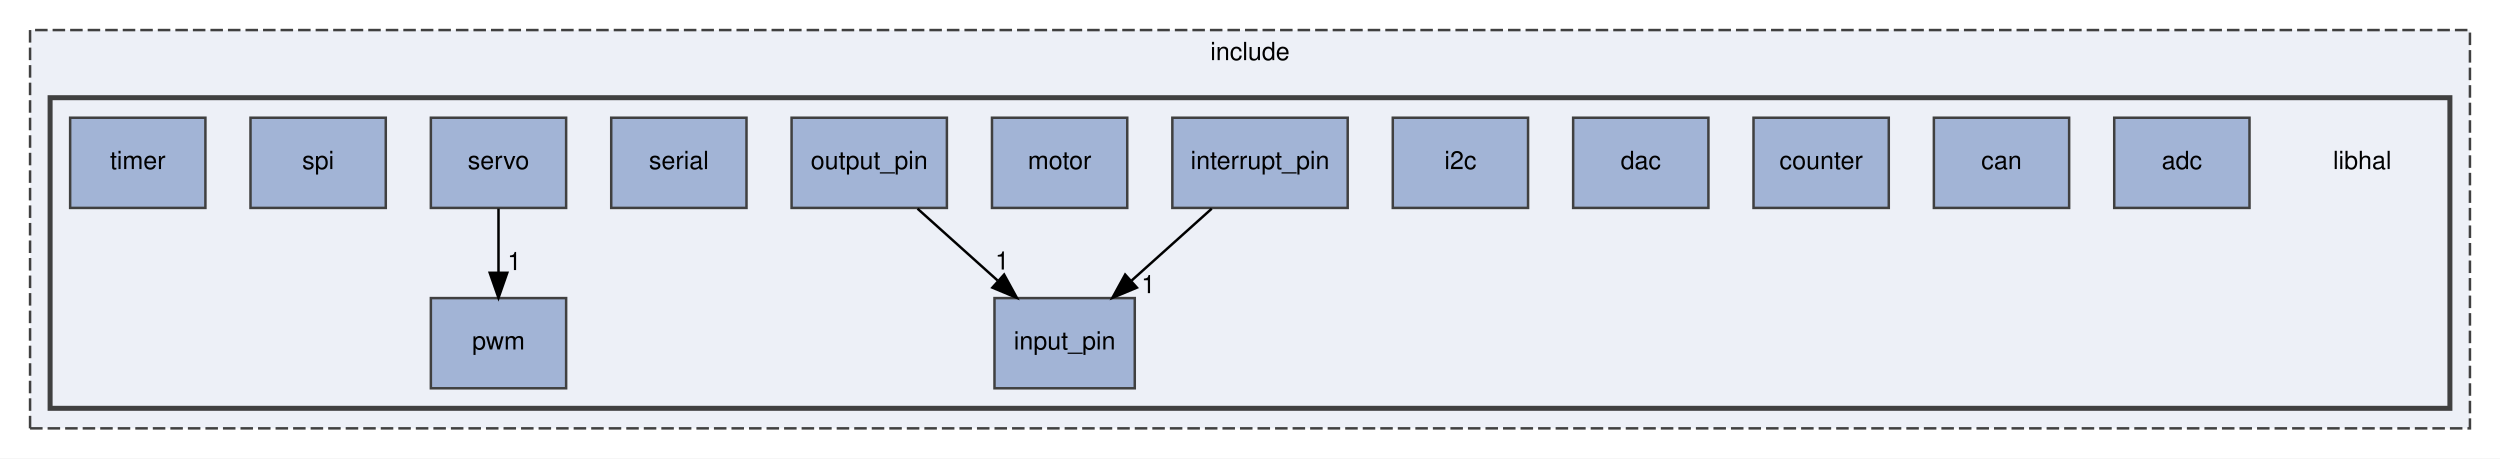
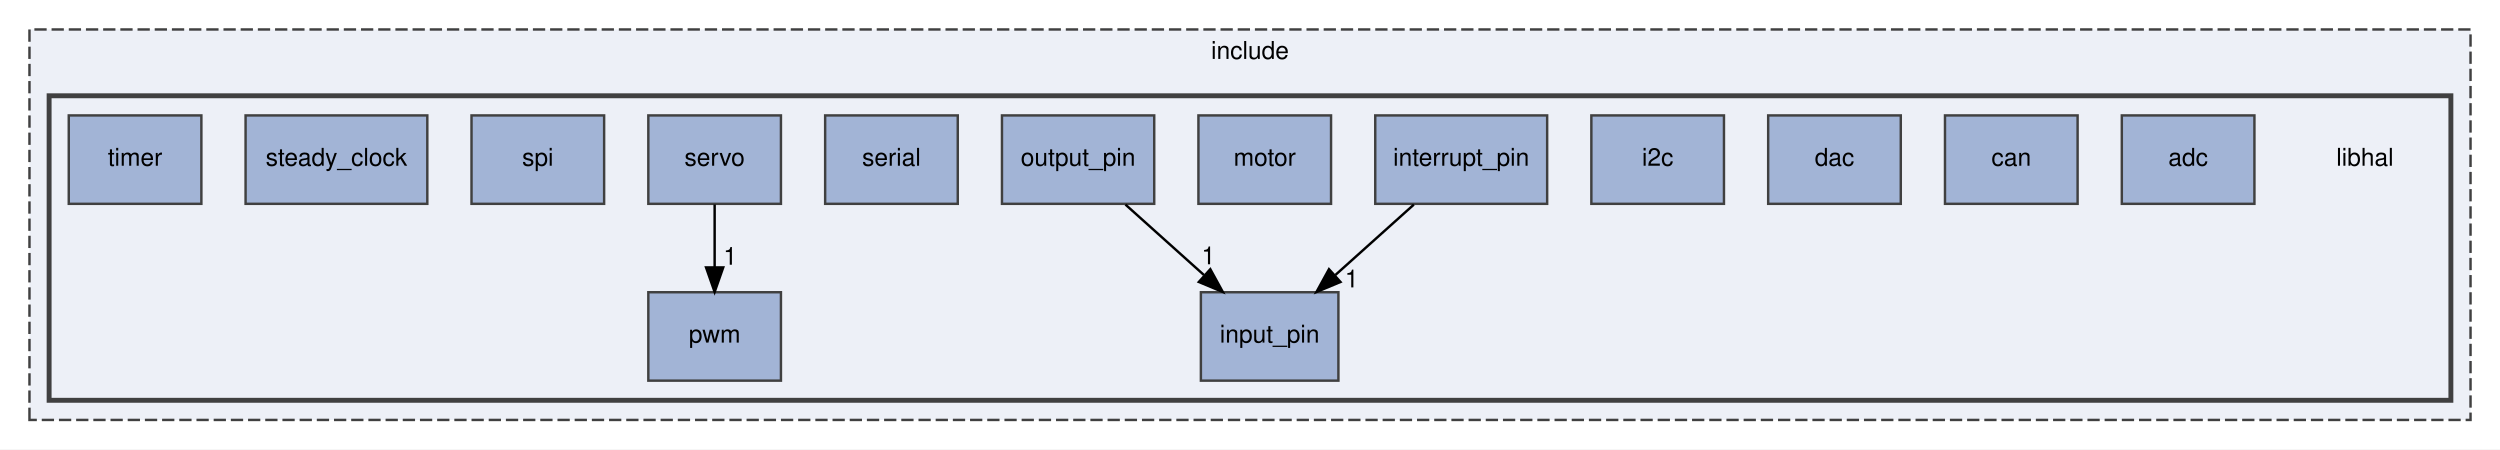
- <svg xmlns="http://www.w3.org/2000/svg" xmlns:xlink="http://www.w3.org/1999/xlink" width="998pt" height="183pt" viewBox="0.00 0.00 998.00 183.00">
+ <svg xmlns="http://www.w3.org/2000/svg" xmlns:xlink="http://www.w3.org/1999/xlink" width="1018pt" height="183pt" viewBox="0.00 0.00 1018.00 183.00">
  <g id="graph0" class="graph" transform="scale(1 1) rotate(0) translate(4 179)">
-     <polygon fill="white" stroke="transparent" points="-4,4 -4,-179 994,-179 994,4 -4,4" />
+     <polygon fill="white" stroke="transparent" points="-4,4 -4,-179 1014,-179 1014,4 -4,4" />
    <g id="clust1" class="cluster">
      <g id="a_clust1">
        <a xlink:href="dir_d44c64559bbebec7f509842c48db8b23.html" target="_top" xlink:title="include">
-           <polygon fill="#edf0f7" stroke="#404040" stroke-dasharray="5,2" points="8,-8 8,-167 982,-167 982,-8 8,-8" />
-           <text text-anchor="middle" x="495" y="-155" font-family="Helvetica,sans-Serif" font-size="10.00">include</text>
+           <polygon fill="#edf0f7" stroke="#404040" stroke-dasharray="5,2" points="8,-8 8,-167 1002,-167 1002,-8 8,-8" />
+           <text text-anchor="middle" x="505" y="-155" font-family="Helvetica,sans-Serif" font-size="10.00">include</text>
        </a>
      </g>
    </g>
    <g id="clust2" class="cluster">
      <g id="a_clust2">
        <a xlink:href="dir_6f6138918d4430761755642443839fe1.html" target="_top">
-           <polygon fill="#edf0f7" stroke="#404040" stroke-width="2" points="16,-16 16,-140 974,-140 974,-16 16,-16" />
+           <polygon fill="#edf0f7" stroke="#404040" stroke-width="2" points="16,-16 16,-140 994,-140 994,-16 16,-16" />
        </a>
      </g>
    </g>
    <g id="node1" class="node">
-       <text text-anchor="middle" x="939" y="-111.5" font-family="Helvetica,sans-Serif" font-size="10.00">libhal</text>
+       <text text-anchor="middle" x="959" y="-111.5" font-family="Helvetica,sans-Serif" font-size="10.00">libhal</text>
    </g>
    <g id="node2" class="node">
      <g id="a_node2">
        <a xlink:href="dir_760cf9f2e29fdfaf39859eff3eda63b7.html" target="_top" xlink:title="adc">
-           <polygon fill="#a2b4d6" stroke="#404040" points="894,-132 840,-132 840,-96 894,-96 894,-132" />
-           <text text-anchor="middle" x="867" y="-111.5" font-family="Helvetica,sans-Serif" font-size="10.00">adc</text>
+           <polygon fill="#a2b4d6" stroke="#404040" points="914,-132 860,-132 860,-96 914,-96 914,-132" />
+           <text text-anchor="middle" x="887" y="-111.5" font-family="Helvetica,sans-Serif" font-size="10.00">adc</text>
        </a>
      </g>
    </g>
    <g id="node3" class="node">
      <g id="a_node3">
        <a xlink:href="dir_2f5068785988f516822d761fe16d825f.html" target="_top" xlink:title="can">
-           <polygon fill="#a2b4d6" stroke="#404040" points="822,-132 768,-132 768,-96 822,-96 822,-132" />
-           <text text-anchor="middle" x="795" y="-111.5" font-family="Helvetica,sans-Serif" font-size="10.00">can</text>
+           <polygon fill="#a2b4d6" stroke="#404040" points="842,-132 788,-132 788,-96 842,-96 842,-132" />
+           <text text-anchor="middle" x="815" y="-111.5" font-family="Helvetica,sans-Serif" font-size="10.00">can</text>
        </a>
      </g>
    </g>
    <g id="node4" class="node">
      <g id="a_node4">
-         <a xlink:href="dir_f9c1af1af619c9a49b19e8c97dd52d62.html" target="_top" xlink:title="counter">
-           <polygon fill="#a2b4d6" stroke="#404040" points="750,-132 696,-132 696,-96 750,-96 750,-132" />
-           <text text-anchor="middle" x="723" y="-111.5" font-family="Helvetica,sans-Serif" font-size="10.00">counter</text>
+         <a xlink:href="dir_98d4b174cb46c6ac17649649dfdb4b33.html" target="_top" xlink:title="dac">
+           <polygon fill="#a2b4d6" stroke="#404040" points="770,-132 716,-132 716,-96 770,-96 770,-132" />
+           <text text-anchor="middle" x="743" y="-111.5" font-family="Helvetica,sans-Serif" font-size="10.00">dac</text>
        </a>
      </g>
    </g>
    <g id="node5" class="node">
      <g id="a_node5">
-         <a xlink:href="dir_98d4b174cb46c6ac17649649dfdb4b33.html" target="_top" xlink:title="dac">
-           <polygon fill="#a2b4d6" stroke="#404040" points="678,-132 624,-132 624,-96 678,-96 678,-132" />
-           <text text-anchor="middle" x="651" y="-111.5" font-family="Helvetica,sans-Serif" font-size="10.00">dac</text>
+         <a xlink:href="dir_6f76471a93761b4e094be6eeb81723a9.html" target="_top" xlink:title="i2c">
+           <polygon fill="#a2b4d6" stroke="#404040" points="698,-132 644,-132 644,-96 698,-96 698,-132" />
+           <text text-anchor="middle" x="671" y="-111.5" font-family="Helvetica,sans-Serif" font-size="10.00">i2c</text>
        </a>
      </g>
    </g>
    <g id="node6" class="node">
      <g id="a_node6">
-         <a xlink:href="dir_6f76471a93761b4e094be6eeb81723a9.html" target="_top" xlink:title="i2c">
-           <polygon fill="#a2b4d6" stroke="#404040" points="606,-132 552,-132 552,-96 606,-96 606,-132" />
-           <text text-anchor="middle" x="579" y="-111.5" font-family="Helvetica,sans-Serif" font-size="10.00">i2c</text>
+         <a xlink:href="dir_db2548d0b28832a13bb2343f2aacd6e9.html" target="_top" xlink:title="input_pin">
+           <polygon fill="#a2b4d6" stroke="#404040" points="541,-60 485,-60 485,-24 541,-24 541,-60" />
+           <text text-anchor="middle" x="513" y="-39.5" font-family="Helvetica,sans-Serif" font-size="10.00">input_pin</text>
        </a>
      </g>
    </g>
    <g id="node7" class="node">
      <g id="a_node7">
-         <a xlink:href="dir_db2548d0b28832a13bb2343f2aacd6e9.html" target="_top" xlink:title="input_pin">
-           <polygon fill="#a2b4d6" stroke="#404040" points="449,-60 393,-60 393,-24 449,-24 449,-60" />
-           <text text-anchor="middle" x="421" y="-39.5" font-family="Helvetica,sans-Serif" font-size="10.00">input_pin</text>
+         <a xlink:href="dir_5b2c9e9d78f68f88c2fc294cf0766c78.html" target="_top" xlink:title="interrupt_pin">
+           <polygon fill="#a2b4d6" stroke="#404040" points="626,-132 556,-132 556,-96 626,-96 626,-132" />
+           <text text-anchor="middle" x="591" y="-111.5" font-family="Helvetica,sans-Serif" font-size="10.00">interrupt_pin</text>
+         </a>
+       </g>
+     </g>
+     <g id="edge1" class="edge">
+       <path fill="none" stroke="black" d="M571.72,-95.7C562.08,-87.05 550.27,-76.45 539.77,-67.03" />
+       <polygon fill="black" stroke="black" points="541.84,-64.18 532.06,-60.1 537.16,-69.39 541.84,-64.18" />
+       <g id="a_edge1-headlabel">
+         <a xlink:href="dir_000007_000006.html" target="_top" xlink:title="1">
+           <text text-anchor="middle" x="546.41" y="-61.97" font-family="Helvetica,sans-Serif" font-size="10.00">1</text>
        </a>
      </g>
    </g>
    <g id="node8" class="node">
      <g id="a_node8">
-         <a xlink:href="dir_5b2c9e9d78f68f88c2fc294cf0766c78.html" target="_top" xlink:title="interrupt_pin">
-           <polygon fill="#a2b4d6" stroke="#404040" points="534,-132 464,-132 464,-96 534,-96 534,-132" />
-           <text text-anchor="middle" x="499" y="-111.5" font-family="Helvetica,sans-Serif" font-size="10.00">interrupt_pin</text>
-         </a>
-       </g>
-     </g>
-     <g id="edge1" class="edge">
-       <path fill="none" stroke="black" d="M479.72,-95.7C470.08,-87.05 458.27,-76.45 447.77,-67.03" />
-       <polygon fill="black" stroke="black" points="449.84,-64.18 440.06,-60.1 445.16,-69.39 449.84,-64.18" />
-       <g id="a_edge1-headlabel">
-         <a xlink:href="dir_000008_000007.html" target="_top" xlink:title="1">
-           <text text-anchor="middle" x="454.41" y="-61.97" font-family="Helvetica,sans-Serif" font-size="10.00">1</text>
+         <a xlink:href="dir_fcd238e3841b1690f4c3a80c89919e4e.html" target="_top" xlink:title="motor">
+           <polygon fill="#a2b4d6" stroke="#404040" points="538,-132 484,-132 484,-96 538,-96 538,-132" />
+           <text text-anchor="middle" x="511" y="-111.5" font-family="Helvetica,sans-Serif" font-size="10.00">motor</text>
        </a>
      </g>
    </g>
    <g id="node9" class="node">
      <g id="a_node9">
-         <a xlink:href="dir_fcd238e3841b1690f4c3a80c89919e4e.html" target="_top" xlink:title="motor">
-           <polygon fill="#a2b4d6" stroke="#404040" points="446,-132 392,-132 392,-96 446,-96 446,-132" />
-           <text text-anchor="middle" x="419" y="-111.5" font-family="Helvetica,sans-Serif" font-size="10.00">motor</text>
+         <a xlink:href="dir_e096103ef1381f9eab03149936094d80.html" target="_top" xlink:title="output_pin">
+           <polygon fill="#a2b4d6" stroke="#404040" points="466,-132 404,-132 404,-96 466,-96 466,-132" />
+           <text text-anchor="middle" x="435" y="-111.5" font-family="Helvetica,sans-Serif" font-size="10.00">output_pin</text>
+         </a>
+       </g>
+     </g>
+     <g id="edge2" class="edge">
+       <path fill="none" stroke="black" d="M454.28,-95.7C463.92,-87.05 475.73,-76.45 486.23,-67.03" />
+       <polygon fill="black" stroke="black" points="488.84,-69.39 493.94,-60.1 484.16,-64.18 488.84,-69.39" />
+       <g id="a_edge2-headlabel">
+         <a xlink:href="dir_000010_000006.html" target="_top" xlink:title="1">
+           <text text-anchor="middle" x="488.06" y="-71.4" font-family="Helvetica,sans-Serif" font-size="10.00">1</text>
        </a>
      </g>
    </g>
    <g id="node10" class="node">
      <g id="a_node10">
-         <a xlink:href="dir_e096103ef1381f9eab03149936094d80.html" target="_top" xlink:title="output_pin">
-           <polygon fill="#a2b4d6" stroke="#404040" points="374,-132 312,-132 312,-96 374,-96 374,-132" />
-           <text text-anchor="middle" x="343" y="-111.5" font-family="Helvetica,sans-Serif" font-size="10.00">output_pin</text>
-         </a>
-       </g>
-     </g>
-     <g id="edge2" class="edge">
-       <path fill="none" stroke="black" d="M362.28,-95.7C371.92,-87.05 383.73,-76.45 394.23,-67.03" />
-       <polygon fill="black" stroke="black" points="396.84,-69.39 401.94,-60.1 392.16,-64.18 396.84,-69.39" />
-       <g id="a_edge2-headlabel">
-         <a xlink:href="dir_000011_000007.html" target="_top" xlink:title="1">
-           <text text-anchor="middle" x="396.06" y="-71.4" font-family="Helvetica,sans-Serif" font-size="10.00">1</text>
+         <a xlink:href="dir_682b10d87ee4d63011575fde6658375d.html" target="_top" xlink:title="pwm">
+           <polygon fill="#a2b4d6" stroke="#404040" points="314,-60 260,-60 260,-24 314,-24 314,-60" />
+           <text text-anchor="middle" x="287" y="-39.5" font-family="Helvetica,sans-Serif" font-size="10.00">pwm</text>
        </a>
      </g>
    </g>
    <g id="node11" class="node">
      <g id="a_node11">
-         <a xlink:href="dir_682b10d87ee4d63011575fde6658375d.html" target="_top" xlink:title="pwm">
-           <polygon fill="#a2b4d6" stroke="#404040" points="222,-60 168,-60 168,-24 222,-24 222,-60" />
-           <text text-anchor="middle" x="195" y="-39.5" font-family="Helvetica,sans-Serif" font-size="10.00">pwm</text>
+         <a xlink:href="dir_ae7f3d9437384d5d0cf8a0d75335f597.html" target="_top" xlink:title="serial">
+           <polygon fill="#a2b4d6" stroke="#404040" points="386,-132 332,-132 332,-96 386,-96 386,-132" />
+           <text text-anchor="middle" x="359" y="-111.5" font-family="Helvetica,sans-Serif" font-size="10.00">serial</text>
        </a>
      </g>
    </g>
    <g id="node12" class="node">
      <g id="a_node12">
-         <a xlink:href="dir_ae7f3d9437384d5d0cf8a0d75335f597.html" target="_top" xlink:title="serial">
-           <polygon fill="#a2b4d6" stroke="#404040" points="294,-132 240,-132 240,-96 294,-96 294,-132" />
-           <text text-anchor="middle" x="267" y="-111.5" font-family="Helvetica,sans-Serif" font-size="10.00">serial</text>
+         <a xlink:href="dir_39b37ccde8b9e5cc002bbe6ba530bb6e.html" target="_top" xlink:title="servo">
+           <polygon fill="#a2b4d6" stroke="#404040" points="314,-132 260,-132 260,-96 314,-96 314,-132" />
+           <text text-anchor="middle" x="287" y="-111.5" font-family="Helvetica,sans-Serif" font-size="10.00">servo</text>
+         </a>
+       </g>
+     </g>
+     <g id="edge3" class="edge">
+       <path fill="none" stroke="black" d="M287,-95.7C287,-87.98 287,-78.71 287,-70.11" />
+       <polygon fill="black" stroke="black" points="290.5,-70.1 287,-60.1 283.5,-70.1 290.5,-70.1" />
+       <g id="a_edge3-headlabel">
+         <a xlink:href="dir_000013_000011.html" target="_top" xlink:title="1">
+           <text text-anchor="middle" x="293.34" y="-71.2" font-family="Helvetica,sans-Serif" font-size="10.00">1</text>
        </a>
      </g>
    </g>
    <g id="node13" class="node">
      <g id="a_node13">
-         <a xlink:href="dir_39b37ccde8b9e5cc002bbe6ba530bb6e.html" target="_top" xlink:title="servo">
-           <polygon fill="#a2b4d6" stroke="#404040" points="222,-132 168,-132 168,-96 222,-96 222,-132" />
-           <text text-anchor="middle" x="195" y="-111.5" font-family="Helvetica,sans-Serif" font-size="10.00">servo</text>
-         </a>
-       </g>
-     </g>
-     <g id="edge3" class="edge">
-       <path fill="none" stroke="black" d="M195,-95.7C195,-87.98 195,-78.71 195,-70.11" />
-       <polygon fill="black" stroke="black" points="198.5,-70.1 195,-60.1 191.5,-70.1 198.5,-70.1" />
-       <g id="a_edge3-headlabel">
-         <a xlink:href="dir_000014_000012.html" target="_top" xlink:title="1">
-           <text text-anchor="middle" x="201.34" y="-71.2" font-family="Helvetica,sans-Serif" font-size="10.00">1</text>
+         <a xlink:href="dir_bd7c36f4df99d4c2b92bd82d9a68b893.html" target="_top" xlink:title="spi">
+           <polygon fill="#a2b4d6" stroke="#404040" points="242,-132 188,-132 188,-96 242,-96 242,-132" />
+           <text text-anchor="middle" x="215" y="-111.5" font-family="Helvetica,sans-Serif" font-size="10.00">spi</text>
        </a>
      </g>
    </g>
    <g id="node14" class="node">
      <g id="a_node14">
-         <a xlink:href="dir_bd7c36f4df99d4c2b92bd82d9a68b893.html" target="_top" xlink:title="spi">
-           <polygon fill="#a2b4d6" stroke="#404040" points="150,-132 96,-132 96,-96 150,-96 150,-132" />
-           <text text-anchor="middle" x="123" y="-111.5" font-family="Helvetica,sans-Serif" font-size="10.00">spi</text>
+         <a xlink:href="dir_ade55ffdd4604fb559c18178634a20fb.html" target="_top" xlink:title="steady_clock">
+           <polygon fill="#a2b4d6" stroke="#404040" points="170,-132 96,-132 96,-96 170,-96 170,-132" />
+           <text text-anchor="middle" x="133" y="-111.5" font-family="Helvetica,sans-Serif" font-size="10.00">steady_clock</text>
        </a>
      </g>
    </g>
    <g id="node15" class="node">
      <g id="a_node15">
        <a xlink:href="dir_81e5849e9c890799da201f6a87e8f4ff.html" target="_top" xlink:title="timer">
          <polygon fill="#a2b4d6" stroke="#404040" points="78,-132 24,-132 24,-96 78,-96 78,-132" />
          <text text-anchor="middle" x="51" y="-111.5" font-family="Helvetica,sans-Serif" font-size="10.00">timer</text>
        </a>
      </g>
    </g>
  </g>
</svg>
